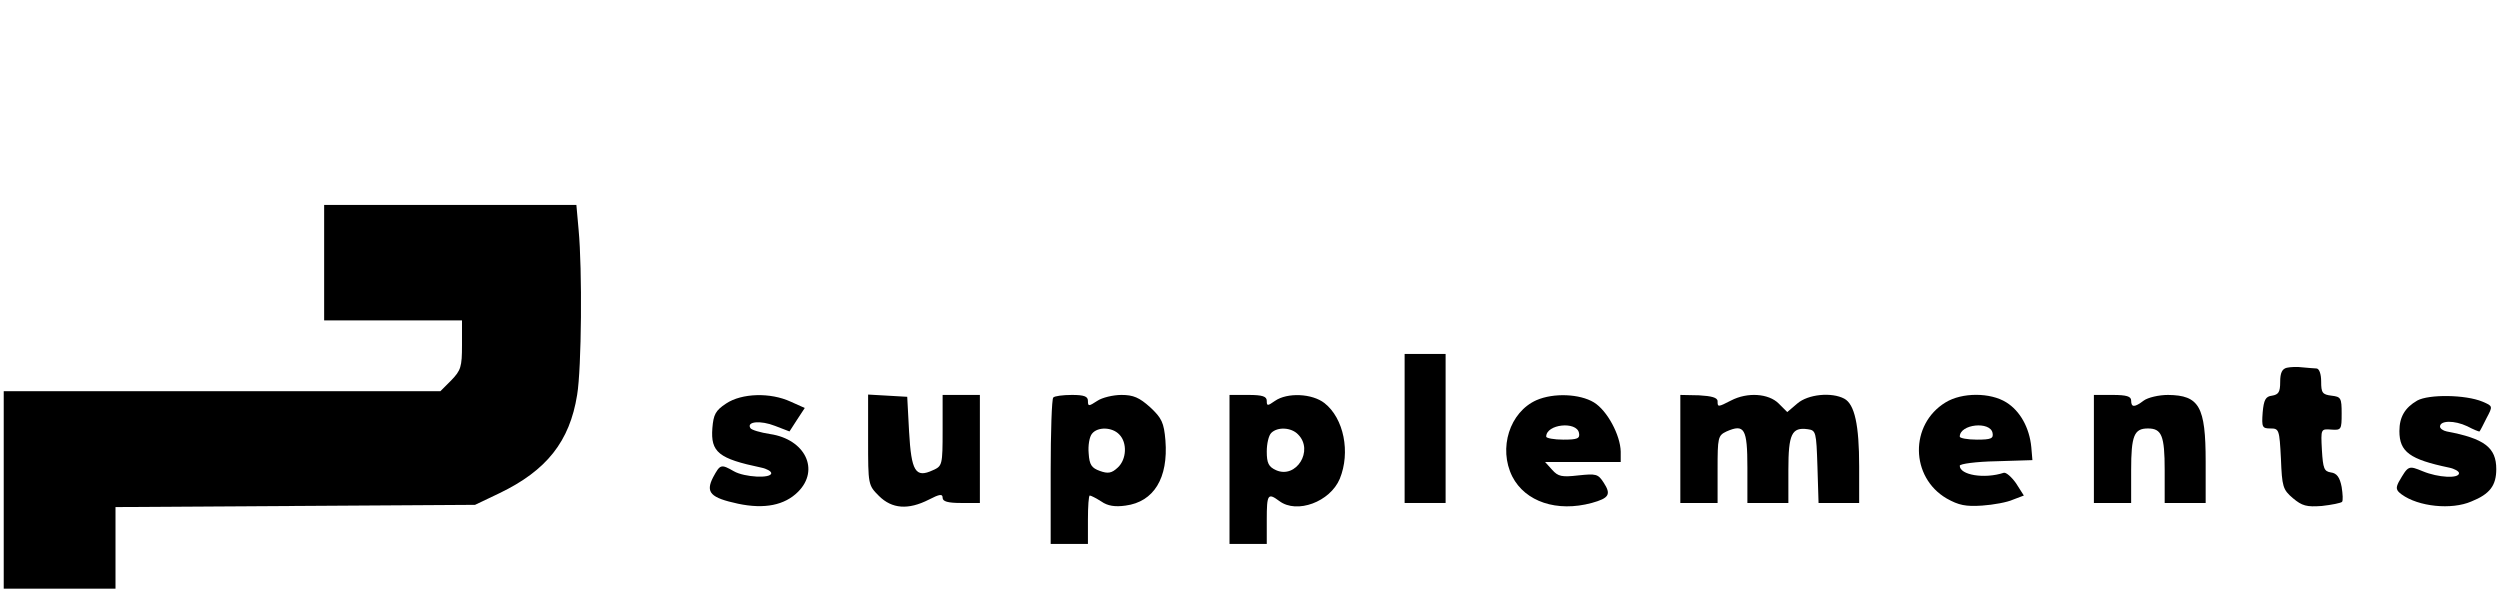
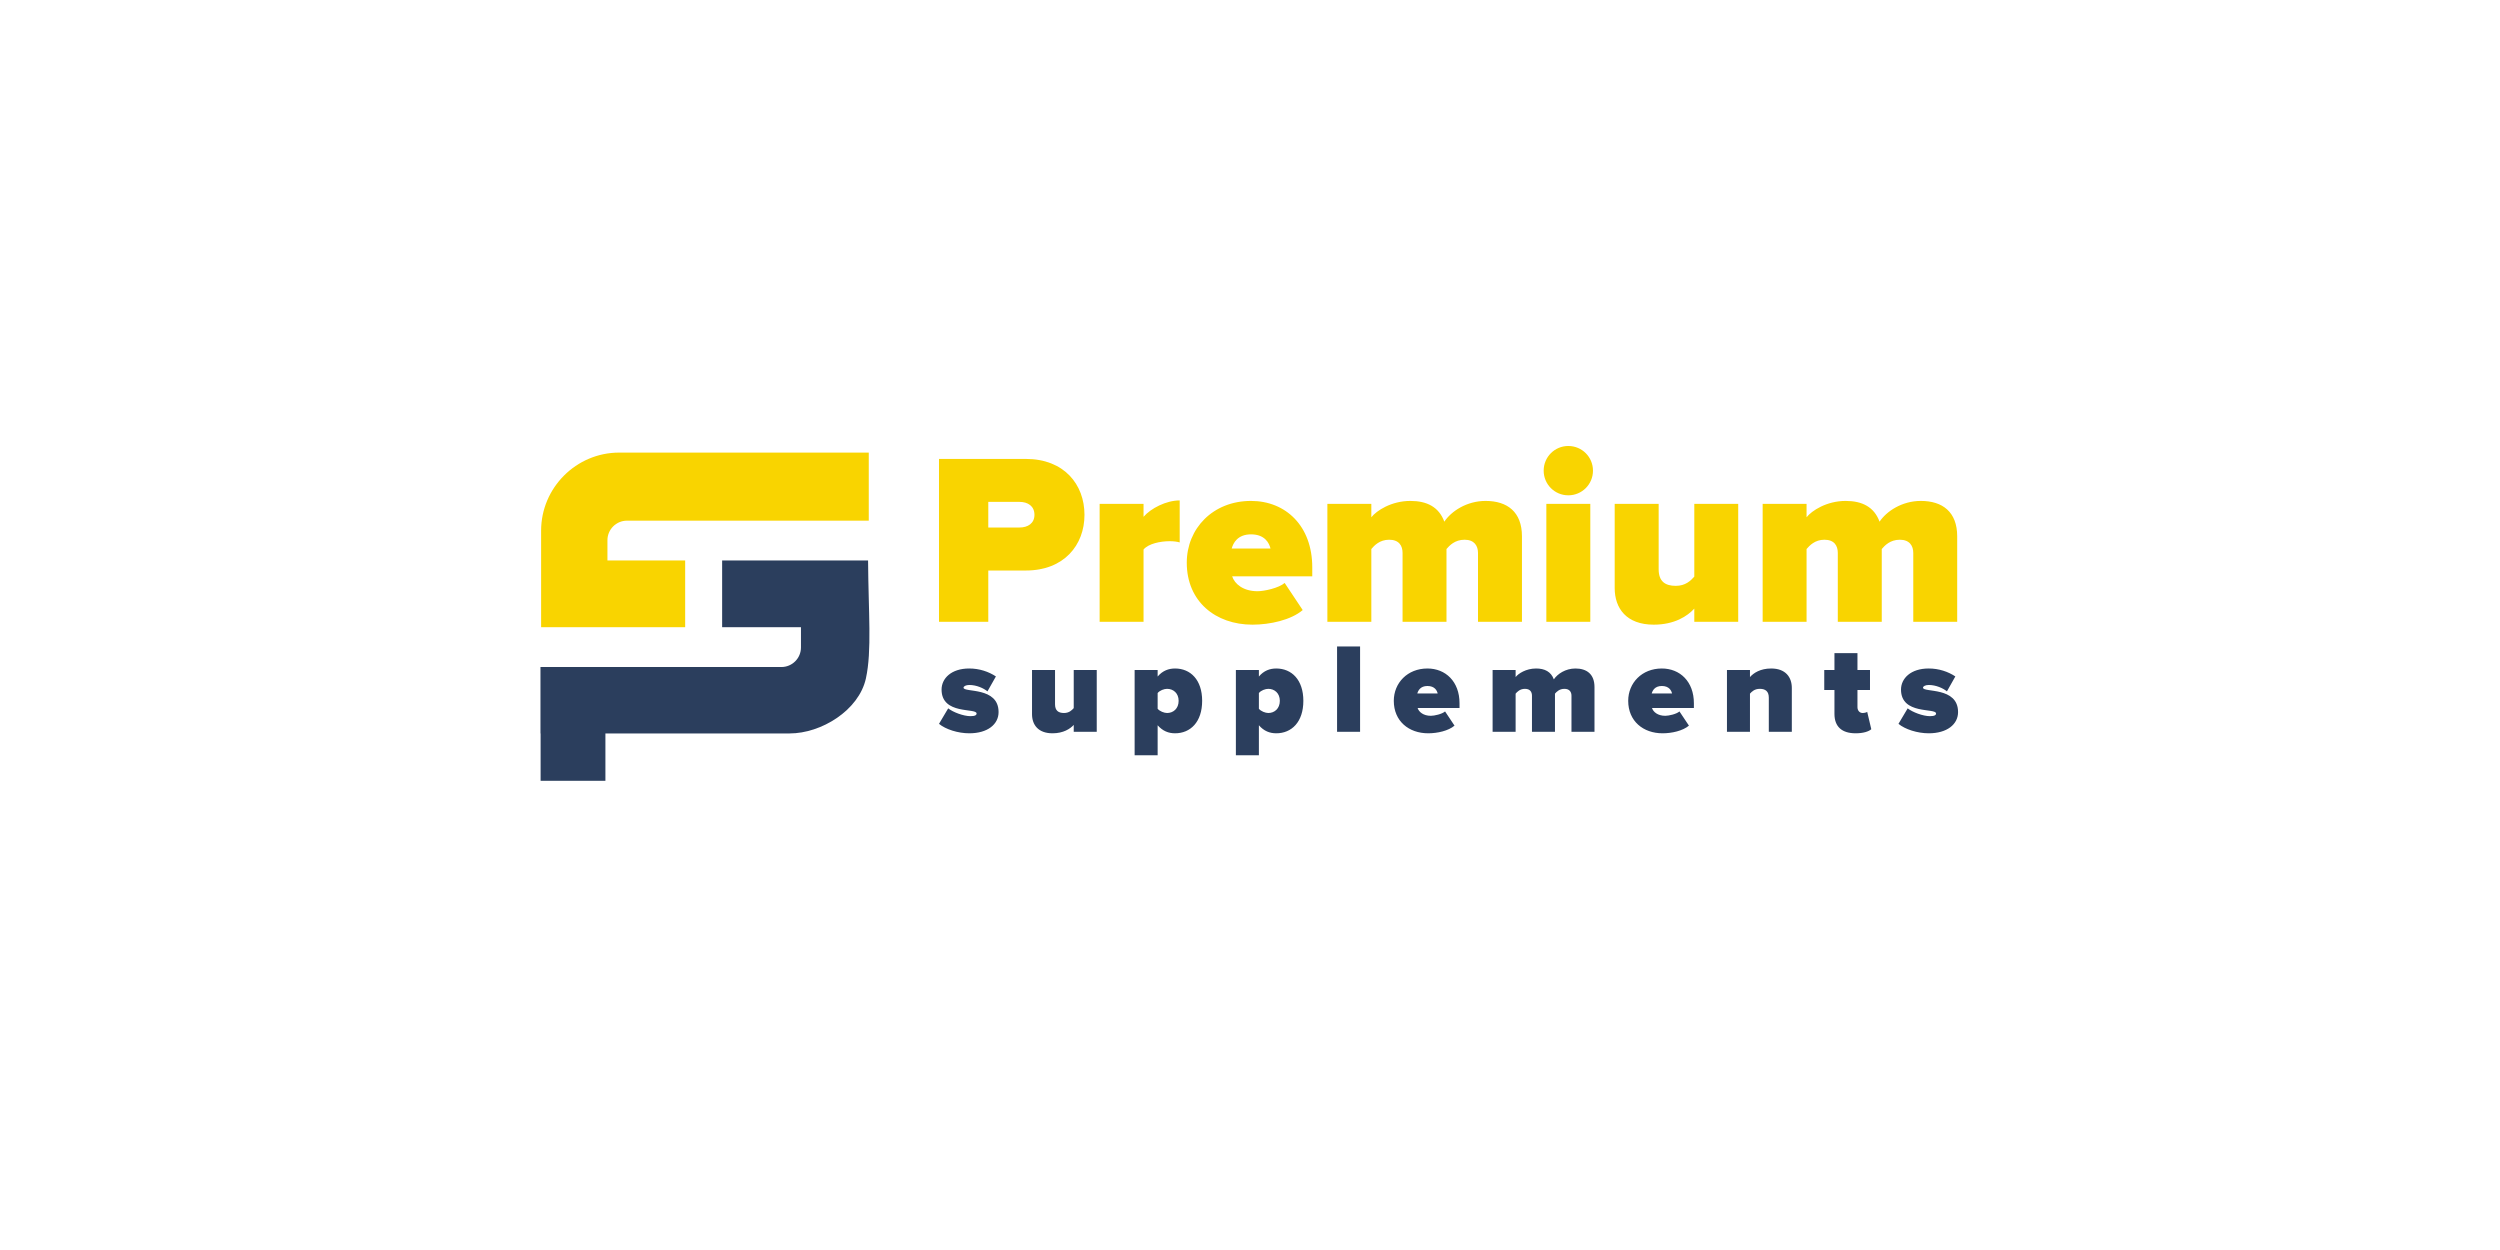
- <svg xmlns="http://www.w3.org/2000/svg" version="1.0" width="671pt" height="159pt" viewBox="0 0 671 159" preserveAspectRatio="xMidYMid meet">
-   <g transform="translate(0,159) scale(0.1,-0.1)" fill="#000000" stroke="none">
-     <path d="M870 885 l0 -155 185 0 185 0 0 -66 c0 -59 -3 -68 -29 -95 l-29 -29 -586 0 -586 0 0 -265 0 -265 150 0 150 0 0 110 0 109 483 3 482 3 65 31 c127 61 189 139 209 264 12 72 14 337 4 443 l-6 67 -338 0 -339 0 0 -155z" />
-     <path d="M3770 440 l0 -200 55 0 55 0 0 200 0 200 -55 0 -55 0 0 -200z" />
-     <path d="M6138 603 c-13 -3 -18 -14 -18 -38 0 -27 -4 -34 -22 -37 -17 -2 -22 -11 -25 -45 -3 -40 -1 -43 21 -43 23 0 24 -3 28 -81 3 -75 5 -83 32 -106 25 -21 37 -24 78 -21 27 3 51 8 54 11 3 3 2 21 -1 40 -5 26 -13 37 -29 39 -18 3 -21 10 -24 60 -3 57 -3 57 25 55 27 -2 28 0 28 43 0 42 -2 45 -27 48 -25 3 -28 8 -28 38 0 20 -5 34 -12 35 -7 0 -24 2 -38 3 -14 2 -33 1 -42 -1z" />
-     <path d="M1949 507 c-29 -19 -34 -30 -37 -66 -5 -65 17 -82 131 -106 15 -3 27 -10 27 -15 0 -15 -72 -11 -100 5 -35 20 -37 19 -56 -16 -21 -41 -7 -55 67 -71 71 -15 125 -4 161 32 59 59 19 141 -75 155 -26 4 -50 11 -53 16 -11 18 28 21 66 6 l39 -15 20 31 21 32 -38 17 c-54 25 -131 23 -173 -5z" />
-     <path d="M2330 410 c0 -121 0 -122 29 -151 35 -35 79 -38 134 -10 29 15 37 16 37 5 0 -10 14 -14 50 -14 l50 0 0 145 0 145 -50 0 -50 0 0 -95 c0 -93 -1 -96 -26 -107 -47 -22 -58 -3 -64 103 l-5 94 -52 3 -53 3 0 -121z" />
-     <path d="M2827 523 c-4 -3 -7 -93 -7 -200 l0 -193 50 0 50 0 0 65 c0 36 2 65 5 65 3 0 17 -7 31 -16 17 -12 37 -15 65 -11 76 10 115 74 107 175 -4 48 -10 60 -41 89 -29 26 -45 33 -77 33 -22 0 -52 -7 -65 -16 -23 -15 -25 -15 -25 0 0 12 -10 16 -43 16 -24 0 -47 -3 -50 -7z m177 -99 c22 -22 20 -67 -4 -89 -16 -15 -26 -17 -48 -9 -22 8 -28 16 -30 47 -2 21 2 45 9 53 15 19 54 18 73 -2z" />
-     <path d="M3300 330 l0 -200 50 0 50 0 0 65 c0 69 3 73 34 50 47 -35 136 -2 162 60 29 71 11 162 -41 203 -33 26 -100 29 -133 6 -20 -14 -22 -14 -22 0 0 12 -11 16 -50 16 l-50 0 0 -200z m184 94 c43 -43 -5 -120 -59 -96 -20 9 -25 19 -25 50 0 21 5 43 12 50 17 17 54 15 72 -4z" />
-     <path d="M4124 516 c-72 -32 -103 -129 -65 -205 35 -68 120 -96 213 -71 47 13 53 23 32 55 -15 23 -20 24 -68 19 -44 -5 -54 -3 -70 15 l-19 21 101 0 102 0 0 28 c-1 44 -36 110 -72 132 -38 23 -108 26 -154 6z m114 -88 c3 -15 -4 -18 -42 -18 -25 0 -46 4 -46 8 0 34 82 42 88 10z" />
-     <path d="M4510 385 l0 -145 50 0 50 0 0 90 c0 86 1 91 24 102 48 21 56 8 56 -97 l0 -95 55 0 55 0 0 89 c0 96 9 115 52 109 22 -3 23 -7 26 -100 l3 -98 54 0 55 0 0 98 c0 111 -12 167 -40 182 -34 18 -97 12 -126 -13 l-27 -23 -23 23 c-27 27 -84 31 -128 8 -35 -18 -36 -18 -36 -2 0 10 -16 14 -50 16 l-50 1 0 -145z" />
-     <path d="M5222 510 c-97 -59 -95 -201 3 -258 32 -18 51 -22 95 -19 30 2 68 9 83 16 l29 11 -21 33 c-12 17 -27 30 -33 28 -52 -17 -118 -6 -118 19 0 5 44 11 98 12 l97 3 -3 35 c-5 52 -30 97 -67 120 -43 27 -119 27 -163 0z m126 -82 c3 -15 -4 -18 -42 -18 -25 0 -46 4 -46 8 0 34 82 42 88 10z" />
-     <path d="M5620 385 l0 -145 50 0 50 0 0 88 c0 93 8 112 45 112 37 0 45 -19 45 -112 l0 -88 55 0 55 0 0 111 c0 148 -17 178 -101 179 -25 0 -54 -7 -65 -15 -25 -19 -34 -19 -34 0 0 11 -12 15 -50 15 l-50 0 0 -145z" />
-     <path d="M6488 515 c-33 -19 -48 -44 -48 -82 0 -56 28 -76 133 -98 15 -3 27 -10 27 -15 0 -15 -56 -12 -97 5 -39 16 -39 16 -65 -29 -8 -16 -7 -22 8 -33 45 -33 134 -42 187 -19 50 20 67 43 67 87 0 58 -32 82 -133 101 -10 2 -18 8 -18 13 0 17 39 17 73 1 17 -9 32 -15 33 -14 2 2 10 18 19 36 17 32 17 32 -11 44 -46 19 -144 20 -175 3z" />
+ <svg xmlns="http://www.w3.org/2000/svg" version="1.1" width="212.598pt" height="106.299pt" viewBox="0 0 212.598 106.299">
+   <g enable-background="new">
+     <g>
+       <path d="M 84.043 52.875 L 84.043 48.516 L 87.242 48.516 C 90.48 48.516 92.223 46.355 92.223 43.781 C 92.223 41.188 90.48 39.027 87.242 39.027 L 79.852 39.027 L 79.852 52.875 Z M 86.703 44.859 L 84.043 44.859 L 84.043 42.68 L 86.703 42.68 C 87.406 42.68 87.969 43.035 87.969 43.781 C 87.969 44.508 87.406 44.859 86.703 44.859 Z M 97.246 52.875 L 97.246 46.73 C 97.664 46.23 98.68 46.023 99.469 46.023 C 99.82 46.023 100.133 46.066 100.32 46.129 L 100.32 42.555 C 99.18 42.555 97.871 43.223 97.246 43.949 L 97.246 42.848 L 93.512 42.848 L 93.512 52.875 Z M 106.508 53.121 C 108 53.121 109.785 52.727 110.781 51.879 L 109.246 49.574 C 108.75 50.008 107.504 50.277 106.941 50.277 C 105.719 50.277 104.992 49.656 104.781 49.012 L 111.594 49.012 L 111.594 48.246 C 111.594 44.715 109.328 42.598 106.383 42.598 C 103.145 42.598 100.922 44.945 100.922 47.852 C 100.922 51.152 103.371 53.121 106.508 53.121 Z M 108.043 46.645 L 104.742 46.645 C 104.867 46.188 105.238 45.441 106.383 45.441 C 107.586 45.441 107.938 46.211 108.043 46.645 Z M 129.426 52.875 L 129.426 45.609 C 129.426 43.531 128.18 42.598 126.332 42.598 C 124.711 42.598 123.402 43.492 122.824 44.363 C 122.367 43.117 121.348 42.598 119.938 42.598 C 118.316 42.598 117.051 43.43 116.617 43.988 L 116.617 42.848 L 112.879 42.848 L 112.879 52.875 L 116.617 52.875 L 116.617 46.688 C 116.863 46.398 117.32 45.898 118.133 45.898 C 118.98 45.898 119.273 46.418 119.273 47.02 L 119.273 52.875 L 123.008 52.875 L 123.008 46.688 C 123.258 46.398 123.715 45.898 124.547 45.898 C 125.375 45.898 125.688 46.418 125.688 47.02 L 125.688 52.875 Z M 133.367 42.121 C 134.531 42.121 135.465 41.188 135.465 40.023 C 135.465 38.863 134.531 37.926 133.367 37.926 C 132.207 37.926 131.273 38.863 131.273 40.023 C 131.273 41.188 132.207 42.121 133.367 42.121 Z M 135.238 52.875 L 135.238 42.848 L 131.5 42.848 L 131.5 52.875 Z M 147.816 52.875 L 147.816 42.848 L 144.082 42.848 L 144.082 49.035 C 143.77 49.387 143.332 49.82 142.504 49.82 C 141.59 49.82 141.051 49.43 141.051 48.41 L 141.051 42.848 L 137.312 42.848 L 137.312 50.008 C 137.312 51.73 138.309 53.121 140.633 53.121 C 142.398 53.121 143.5 52.395 144.082 51.754 L 144.082 52.875 Z M 166.438 52.875 L 166.438 45.609 C 166.438 43.531 165.191 42.598 163.344 42.598 C 161.727 42.598 160.418 43.492 159.836 44.363 C 159.379 43.117 158.363 42.598 156.953 42.598 C 155.332 42.598 154.066 43.43 153.629 43.988 L 153.629 42.848 L 149.895 42.848 L 149.895 52.875 L 153.629 52.875 L 153.629 46.688 C 153.879 46.398 154.336 45.898 155.145 45.898 C 155.996 45.898 156.285 46.418 156.285 47.02 L 156.285 52.875 L 160.023 52.875 L 160.023 46.688 C 160.273 46.398 160.73 45.898 161.559 45.898 C 162.391 45.898 162.703 46.418 162.703 47.02 L 162.703 52.875 Z M 166.438 52.875 " fill="#f9d400" fill-rule="evenodd" />
+       <path d="M 82.43 62.359 C 83.984 62.359 84.918 61.598 84.918 60.555 C 84.918 58.371 81.938 58.914 81.938 58.48 C 81.938 58.359 82.145 58.25 82.43 58.25 C 83.039 58.25 83.645 58.523 83.973 58.793 L 84.691 57.523 C 84.082 57.121 83.297 56.848 82.418 56.848 C 80.895 56.848 80.07 57.695 80.07 58.641 C 80.07 60.816 83.047 60.176 83.047 60.676 C 83.047 60.805 82.93 60.902 82.527 60.902 C 81.938 60.902 81.047 60.566 80.633 60.238 L 79.852 61.555 C 80.418 62.023 81.461 62.359 82.43 62.359 Z M 93.266 62.23 L 93.266 56.977 L 91.309 56.977 L 91.309 60.219 C 91.145 60.402 90.914 60.633 90.48 60.633 C 90.004 60.633 89.719 60.426 89.719 59.891 L 89.719 56.977 L 87.762 56.977 L 87.762 60.73 C 87.762 61.633 88.285 62.359 89.504 62.359 C 90.426 62.359 91.004 61.98 91.309 61.645 L 91.309 62.23 Z M 99.926 62.359 C 101.23 62.359 102.23 61.402 102.23 59.598 C 102.23 57.805 101.23 56.848 99.926 56.848 C 99.383 56.848 98.871 57.031 98.445 57.531 L 98.445 56.977 L 96.488 56.977 L 96.488 64.23 L 98.445 64.23 L 98.445 61.676 C 98.883 62.176 99.383 62.359 99.926 62.359 Z M 99.25 60.633 C 99 60.633 98.621 60.488 98.445 60.273 L 98.445 58.934 C 98.633 58.707 99 58.578 99.25 58.578 C 99.773 58.578 100.23 58.945 100.23 59.598 C 100.23 60.262 99.773 60.633 99.25 60.633 Z M 108.531 62.359 C 109.836 62.359 110.836 61.402 110.836 59.598 C 110.836 57.805 109.836 56.848 108.531 56.848 C 107.988 56.848 107.477 57.031 107.055 57.531 L 107.055 56.977 L 105.098 56.977 L 105.098 64.23 L 107.055 64.23 L 107.055 61.676 C 107.488 62.176 107.988 62.359 108.531 62.359 Z M 107.859 60.633 C 107.609 60.633 107.227 60.488 107.055 60.273 L 107.055 58.934 C 107.238 58.707 107.609 58.578 107.859 58.578 C 108.379 58.578 108.836 58.945 108.836 59.598 C 108.836 60.262 108.379 60.633 107.859 60.633 Z M 115.66 62.23 L 115.66 54.977 L 113.703 54.977 L 113.703 62.23 Z M 121.453 62.359 C 122.234 62.359 123.172 62.152 123.691 61.707 L 122.887 60.5 C 122.625 60.73 121.973 60.871 121.68 60.871 C 121.039 60.871 120.66 60.543 120.551 60.207 L 124.117 60.207 L 124.117 59.805 C 124.117 57.957 122.93 56.848 121.387 56.848 C 119.691 56.848 118.527 58.078 118.527 59.598 C 118.527 61.328 119.809 62.359 121.453 62.359 Z M 122.258 58.969 L 120.527 58.969 C 120.594 58.73 120.789 58.336 121.387 58.336 C 122.02 58.336 122.203 58.738 122.258 58.969 Z M 135.594 62.23 L 135.594 58.426 C 135.594 57.336 134.941 56.848 133.973 56.848 C 133.125 56.848 132.441 57.316 132.137 57.773 C 131.898 57.121 131.363 56.848 130.625 56.848 C 129.777 56.848 129.113 57.281 128.887 57.578 L 128.887 56.977 L 126.93 56.977 L 126.93 62.23 L 128.887 62.23 L 128.887 58.988 C 129.016 58.836 129.254 58.578 129.68 58.578 C 130.125 58.578 130.277 58.848 130.277 59.164 L 130.277 62.23 L 132.234 62.23 L 132.234 58.988 C 132.363 58.836 132.605 58.578 133.039 58.578 C 133.473 58.578 133.637 58.848 133.637 59.164 L 133.637 62.23 Z M 141.383 62.359 C 142.168 62.359 143.102 62.152 143.625 61.707 L 142.82 60.5 C 142.559 60.73 141.906 60.871 141.613 60.871 C 140.973 60.871 140.59 60.543 140.484 60.207 L 144.047 60.207 L 144.047 59.805 C 144.047 57.957 142.863 56.848 141.32 56.848 C 139.625 56.848 138.461 58.078 138.461 59.598 C 138.461 61.328 139.742 62.359 141.383 62.359 Z M 142.188 58.969 L 140.461 58.969 C 140.527 58.73 140.723 58.336 141.32 58.336 C 141.949 58.336 142.137 58.738 142.188 58.969 Z M 152.375 62.23 L 152.375 58.5 C 152.375 57.586 151.84 56.848 150.621 56.848 C 149.699 56.848 149.121 57.23 148.816 57.578 L 148.816 56.977 L 146.859 56.977 L 146.859 62.23 L 148.816 62.23 L 148.816 58.988 C 148.98 58.805 149.211 58.578 149.656 58.578 C 150.121 58.578 150.418 58.785 150.418 59.328 L 150.418 62.23 Z M 157.805 62.359 C 158.469 62.359 158.926 62.199 159.133 62.012 L 158.785 60.535 C 158.742 60.578 158.566 60.633 158.395 60.633 C 158.133 60.633 157.957 60.414 157.957 60.141 L 157.957 58.676 L 159.023 58.676 L 159.023 56.977 L 157.957 56.977 L 157.957 55.543 L 156 55.543 L 156 56.977 L 155.133 56.977 L 155.133 58.676 L 156 58.676 L 156 60.707 C 156 61.805 156.641 62.359 157.805 62.359 Z M 164.02 62.359 C 165.574 62.359 166.512 61.598 166.512 60.555 C 166.512 58.371 163.531 58.914 163.531 58.48 C 163.531 58.359 163.738 58.25 164.02 58.25 C 164.629 58.25 165.238 58.523 165.566 58.793 L 166.281 57.523 C 165.672 57.121 164.891 56.848 164.012 56.848 C 162.488 56.848 161.66 57.695 161.66 58.641 C 161.66 60.816 164.641 60.176 164.641 60.676 C 164.641 60.805 164.52 60.902 164.117 60.902 C 163.531 60.902 162.641 60.566 162.227 60.238 L 161.445 61.555 C 162.008 62.023 163.055 62.359 164.02 62.359 Z M 164.02 62.359 " fill="#2b3e5d" fill-rule="evenodd" />
+       <path d="M 51.484 62.371 L 51.484 66.398 L 45.973 66.398 L 45.973 62.371 L 45.961 62.371 L 45.961 56.723 L 66.453 56.723 C 67.367 56.723 68.113 55.977 68.113 55.062 L 68.113 53.336 L 61.41 53.336 L 61.41 47.664 L 73.82 47.664 C 73.852 52.133 74.152 55.332 73.637 57.688 C 73.039 60.41 69.836 62.371 67.152 62.371 Z M 51.484 62.371 " fill="#2b3e5d" fill-rule="evenodd" />
+       <path d="M 52.656 38.488 L 73.879 38.488 L 73.879 44.277 L 53.316 44.277 C 52.402 44.277 51.656 45.023 51.656 45.938 L 51.656 47.664 L 58.266 47.664 L 58.266 53.336 L 46.016 53.336 L 46.016 45.129 C 46.016 41.477 49.004 38.488 52.656 38.488 Z M 52.656 38.488 " fill="#f9d400" fill-rule="evenodd" />
+     </g>
  </g>
</svg>
